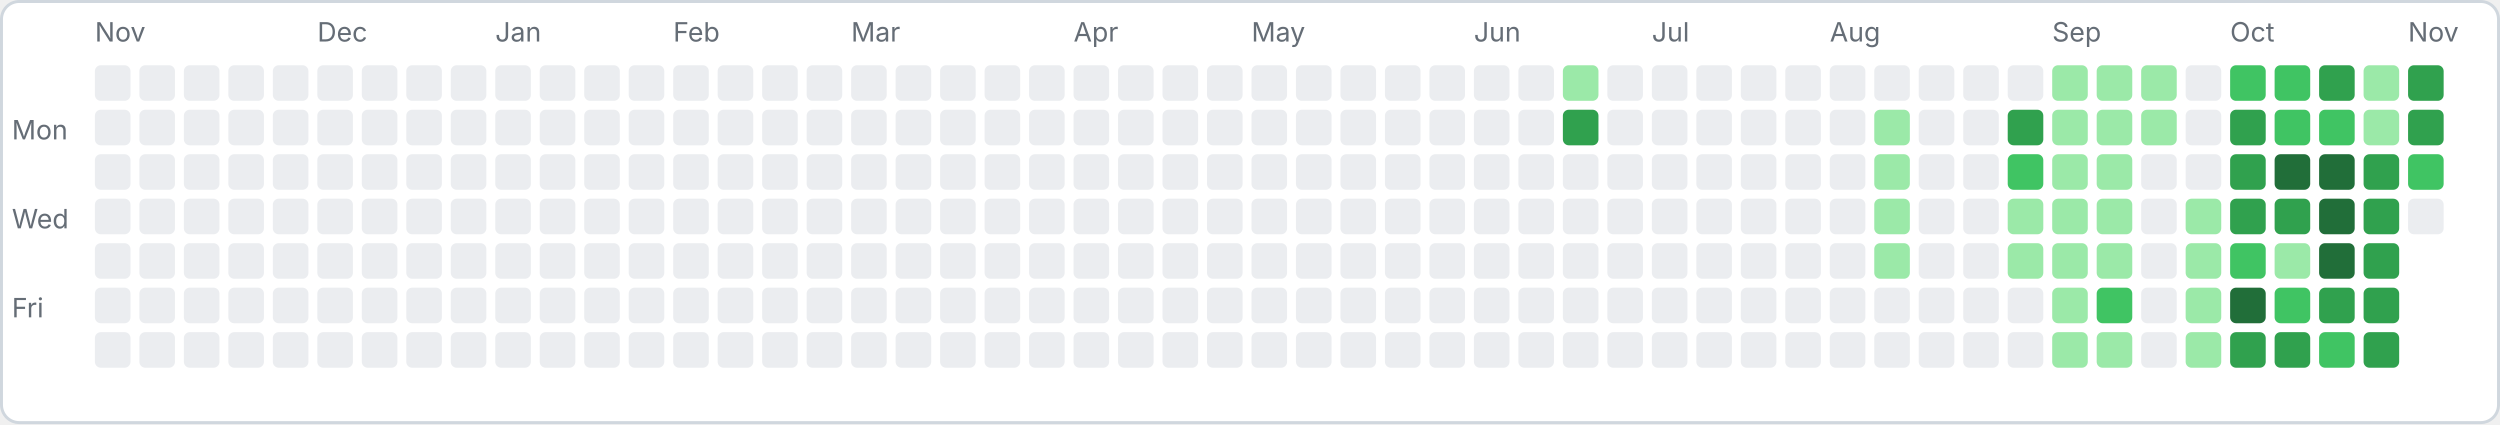
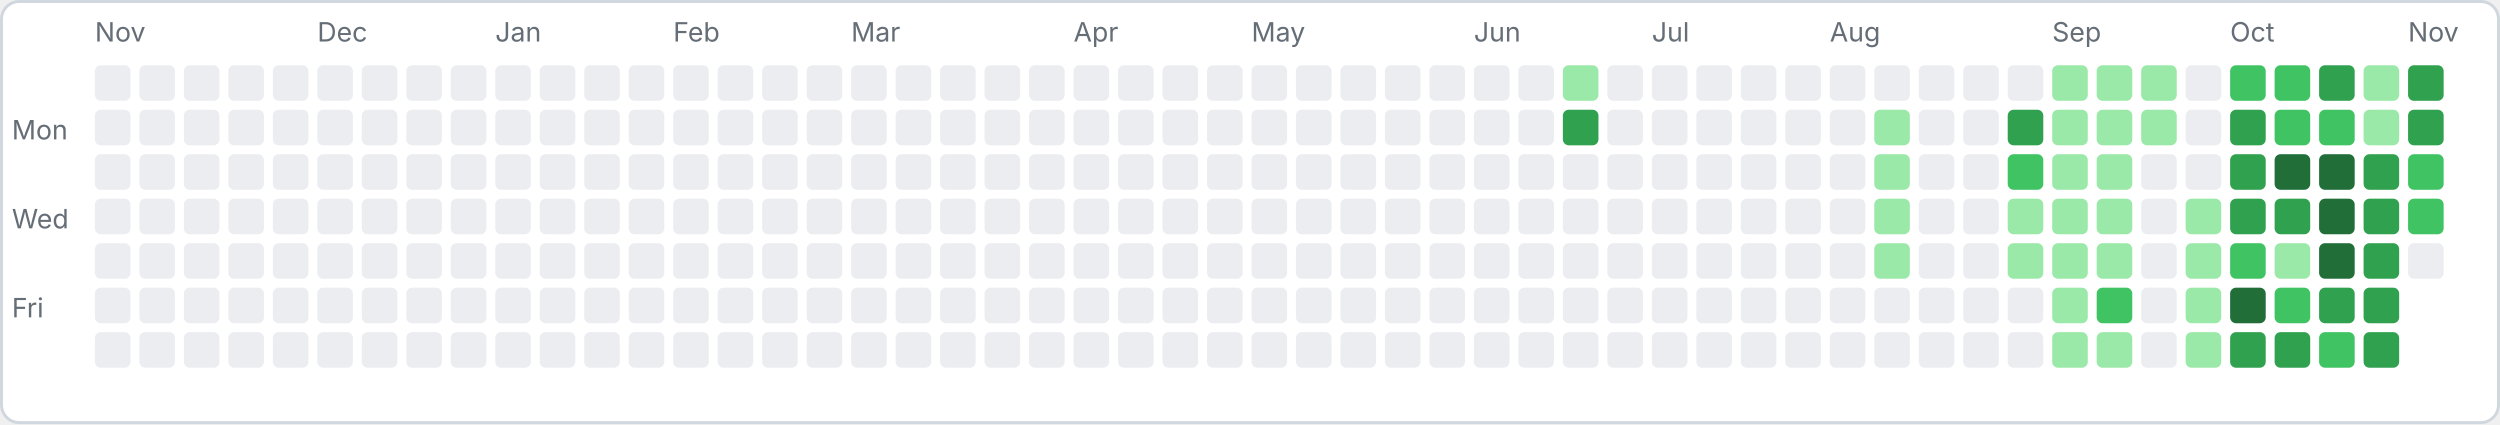
<svg xmlns="http://www.w3.org/2000/svg" width="843" height="143" viewBox="0 0 843 143">
  <rect x="0.5" y="0.5" width="842" height="142" rx="6" fill="#ffffff" stroke="#d0d7de" />
  <text x="4" y="47" font-family="-apple-system,sans-serif" font-size="9" fill="#656d76">Mon</text>
  <text x="4" y="77" font-family="-apple-system,sans-serif" font-size="9" fill="#656d76">Wed</text>
  <text x="4" y="107" font-family="-apple-system,sans-serif" font-size="9" fill="#656d76">Fri</text>
  <rect x="32" y="22" width="12" height="12" rx="2" fill="#ebedf0" />
  <rect x="32" y="37" width="12" height="12" rx="2" fill="#ebedf0" />
  <rect x="32" y="52" width="12" height="12" rx="2" fill="#ebedf0" />
  <rect x="32" y="67" width="12" height="12" rx="2" fill="#ebedf0" />
  <rect x="32" y="82" width="12" height="12" rx="2" fill="#ebedf0" />
  <rect x="32" y="97" width="12" height="12" rx="2" fill="#ebedf0" />
  <rect x="32" y="112" width="12" height="12" rx="2" fill="#ebedf0" />
  <text x="32" y="14" font-family="-apple-system,sans-serif" font-size="9" fill="#656d76">Nov</text>
  <rect x="47" y="22" width="12" height="12" rx="2" fill="#ebedf0" />
  <rect x="47" y="37" width="12" height="12" rx="2" fill="#ebedf0" />
  <rect x="47" y="52" width="12" height="12" rx="2" fill="#ebedf0" />
  <rect x="47" y="67" width="12" height="12" rx="2" fill="#ebedf0" />
  <rect x="47" y="82" width="12" height="12" rx="2" fill="#ebedf0" />
  <rect x="47" y="97" width="12" height="12" rx="2" fill="#ebedf0" />
  <rect x="47" y="112" width="12" height="12" rx="2" fill="#ebedf0" />
  <rect x="62" y="22" width="12" height="12" rx="2" fill="#ebedf0" />
  <rect x="62" y="37" width="12" height="12" rx="2" fill="#ebedf0" />
  <rect x="62" y="52" width="12" height="12" rx="2" fill="#ebedf0" />
  <rect x="62" y="67" width="12" height="12" rx="2" fill="#ebedf0" />
  <rect x="62" y="82" width="12" height="12" rx="2" fill="#ebedf0" />
  <rect x="62" y="97" width="12" height="12" rx="2" fill="#ebedf0" />
  <rect x="62" y="112" width="12" height="12" rx="2" fill="#ebedf0" />
  <rect x="77" y="22" width="12" height="12" rx="2" fill="#ebedf0" />
  <rect x="77" y="37" width="12" height="12" rx="2" fill="#ebedf0" />
  <rect x="77" y="52" width="12" height="12" rx="2" fill="#ebedf0" />
  <rect x="77" y="67" width="12" height="12" rx="2" fill="#ebedf0" />
  <rect x="77" y="82" width="12" height="12" rx="2" fill="#ebedf0" />
  <rect x="77" y="97" width="12" height="12" rx="2" fill="#ebedf0" />
  <rect x="77" y="112" width="12" height="12" rx="2" fill="#ebedf0" />
  <rect x="92" y="22" width="12" height="12" rx="2" fill="#ebedf0" />
  <rect x="92" y="37" width="12" height="12" rx="2" fill="#ebedf0" />
  <rect x="92" y="52" width="12" height="12" rx="2" fill="#ebedf0" />
  <rect x="92" y="67" width="12" height="12" rx="2" fill="#ebedf0" />
  <rect x="92" y="82" width="12" height="12" rx="2" fill="#ebedf0" />
  <rect x="92" y="97" width="12" height="12" rx="2" fill="#ebedf0" />
  <rect x="92" y="112" width="12" height="12" rx="2" fill="#ebedf0" />
  <rect x="107" y="22" width="12" height="12" rx="2" fill="#ebedf0" />
  <rect x="107" y="37" width="12" height="12" rx="2" fill="#ebedf0" />
  <rect x="107" y="52" width="12" height="12" rx="2" fill="#ebedf0" />
  <rect x="107" y="67" width="12" height="12" rx="2" fill="#ebedf0" />
  <rect x="107" y="82" width="12" height="12" rx="2" fill="#ebedf0" />
  <rect x="107" y="97" width="12" height="12" rx="2" fill="#ebedf0" />
  <rect x="107" y="112" width="12" height="12" rx="2" fill="#ebedf0" />
  <text x="107" y="14" font-family="-apple-system,sans-serif" font-size="9" fill="#656d76">Dec</text>
  <rect x="122" y="22" width="12" height="12" rx="2" fill="#ebedf0" />
  <rect x="122" y="37" width="12" height="12" rx="2" fill="#ebedf0" />
  <rect x="122" y="52" width="12" height="12" rx="2" fill="#ebedf0" />
  <rect x="122" y="67" width="12" height="12" rx="2" fill="#ebedf0" />
  <rect x="122" y="82" width="12" height="12" rx="2" fill="#ebedf0" />
  <rect x="122" y="97" width="12" height="12" rx="2" fill="#ebedf0" />
  <rect x="122" y="112" width="12" height="12" rx="2" fill="#ebedf0" />
  <rect x="137" y="22" width="12" height="12" rx="2" fill="#ebedf0" />
  <rect x="137" y="37" width="12" height="12" rx="2" fill="#ebedf0" />
  <rect x="137" y="52" width="12" height="12" rx="2" fill="#ebedf0" />
  <rect x="137" y="67" width="12" height="12" rx="2" fill="#ebedf0" />
  <rect x="137" y="82" width="12" height="12" rx="2" fill="#ebedf0" />
  <rect x="137" y="97" width="12" height="12" rx="2" fill="#ebedf0" />
  <rect x="137" y="112" width="12" height="12" rx="2" fill="#ebedf0" />
  <rect x="152" y="22" width="12" height="12" rx="2" fill="#ebedf0" />
  <rect x="152" y="37" width="12" height="12" rx="2" fill="#ebedf0" />
  <rect x="152" y="52" width="12" height="12" rx="2" fill="#ebedf0" />
  <rect x="152" y="67" width="12" height="12" rx="2" fill="#ebedf0" />
  <rect x="152" y="82" width="12" height="12" rx="2" fill="#ebedf0" />
  <rect x="152" y="97" width="12" height="12" rx="2" fill="#ebedf0" />
  <rect x="152" y="112" width="12" height="12" rx="2" fill="#ebedf0" />
  <rect x="167" y="22" width="12" height="12" rx="2" fill="#ebedf0" />
  <rect x="167" y="37" width="12" height="12" rx="2" fill="#ebedf0" />
  <rect x="167" y="52" width="12" height="12" rx="2" fill="#ebedf0" />
  <rect x="167" y="67" width="12" height="12" rx="2" fill="#ebedf0" />
  <rect x="167" y="82" width="12" height="12" rx="2" fill="#ebedf0" />
  <rect x="167" y="97" width="12" height="12" rx="2" fill="#ebedf0" />
  <rect x="167" y="112" width="12" height="12" rx="2" fill="#ebedf0" />
  <text x="167" y="14" font-family="-apple-system,sans-serif" font-size="9" fill="#656d76">Jan</text>
  <rect x="182" y="22" width="12" height="12" rx="2" fill="#ebedf0" />
  <rect x="182" y="37" width="12" height="12" rx="2" fill="#ebedf0" />
  <rect x="182" y="52" width="12" height="12" rx="2" fill="#ebedf0" />
  <rect x="182" y="67" width="12" height="12" rx="2" fill="#ebedf0" />
  <rect x="182" y="82" width="12" height="12" rx="2" fill="#ebedf0" />
  <rect x="182" y="97" width="12" height="12" rx="2" fill="#ebedf0" />
  <rect x="182" y="112" width="12" height="12" rx="2" fill="#ebedf0" />
  <rect x="197" y="22" width="12" height="12" rx="2" fill="#ebedf0" />
  <rect x="197" y="37" width="12" height="12" rx="2" fill="#ebedf0" />
  <rect x="197" y="52" width="12" height="12" rx="2" fill="#ebedf0" />
  <rect x="197" y="67" width="12" height="12" rx="2" fill="#ebedf0" />
  <rect x="197" y="82" width="12" height="12" rx="2" fill="#ebedf0" />
  <rect x="197" y="97" width="12" height="12" rx="2" fill="#ebedf0" />
  <rect x="197" y="112" width="12" height="12" rx="2" fill="#ebedf0" />
  <rect x="212" y="22" width="12" height="12" rx="2" fill="#ebedf0" />
  <rect x="212" y="37" width="12" height="12" rx="2" fill="#ebedf0" />
  <rect x="212" y="52" width="12" height="12" rx="2" fill="#ebedf0" />
  <rect x="212" y="67" width="12" height="12" rx="2" fill="#ebedf0" />
  <rect x="212" y="82" width="12" height="12" rx="2" fill="#ebedf0" />
  <rect x="212" y="97" width="12" height="12" rx="2" fill="#ebedf0" />
  <rect x="212" y="112" width="12" height="12" rx="2" fill="#ebedf0" />
  <rect x="227" y="22" width="12" height="12" rx="2" fill="#ebedf0" />
  <rect x="227" y="37" width="12" height="12" rx="2" fill="#ebedf0" />
  <rect x="227" y="52" width="12" height="12" rx="2" fill="#ebedf0" />
  <rect x="227" y="67" width="12" height="12" rx="2" fill="#ebedf0" />
  <rect x="227" y="82" width="12" height="12" rx="2" fill="#ebedf0" />
  <rect x="227" y="97" width="12" height="12" rx="2" fill="#ebedf0" />
  <rect x="227" y="112" width="12" height="12" rx="2" fill="#ebedf0" />
  <text x="227" y="14" font-family="-apple-system,sans-serif" font-size="9" fill="#656d76">Feb</text>
  <rect x="242" y="22" width="12" height="12" rx="2" fill="#ebedf0" />
  <rect x="242" y="37" width="12" height="12" rx="2" fill="#ebedf0" />
  <rect x="242" y="52" width="12" height="12" rx="2" fill="#ebedf0" />
  <rect x="242" y="67" width="12" height="12" rx="2" fill="#ebedf0" />
  <rect x="242" y="82" width="12" height="12" rx="2" fill="#ebedf0" />
  <rect x="242" y="97" width="12" height="12" rx="2" fill="#ebedf0" />
  <rect x="242" y="112" width="12" height="12" rx="2" fill="#ebedf0" />
  <rect x="257" y="22" width="12" height="12" rx="2" fill="#ebedf0" />
  <rect x="257" y="37" width="12" height="12" rx="2" fill="#ebedf0" />
  <rect x="257" y="52" width="12" height="12" rx="2" fill="#ebedf0" />
  <rect x="257" y="67" width="12" height="12" rx="2" fill="#ebedf0" />
  <rect x="257" y="82" width="12" height="12" rx="2" fill="#ebedf0" />
  <rect x="257" y="97" width="12" height="12" rx="2" fill="#ebedf0" />
  <rect x="257" y="112" width="12" height="12" rx="2" fill="#ebedf0" />
  <rect x="272" y="22" width="12" height="12" rx="2" fill="#ebedf0" />
  <rect x="272" y="37" width="12" height="12" rx="2" fill="#ebedf0" />
  <rect x="272" y="52" width="12" height="12" rx="2" fill="#ebedf0" />
  <rect x="272" y="67" width="12" height="12" rx="2" fill="#ebedf0" />
  <rect x="272" y="82" width="12" height="12" rx="2" fill="#ebedf0" />
  <rect x="272" y="97" width="12" height="12" rx="2" fill="#ebedf0" />
  <rect x="272" y="112" width="12" height="12" rx="2" fill="#ebedf0" />
  <rect x="287" y="22" width="12" height="12" rx="2" fill="#ebedf0" />
  <rect x="287" y="37" width="12" height="12" rx="2" fill="#ebedf0" />
  <rect x="287" y="52" width="12" height="12" rx="2" fill="#ebedf0" />
  <rect x="287" y="67" width="12" height="12" rx="2" fill="#ebedf0" />
  <rect x="287" y="82" width="12" height="12" rx="2" fill="#ebedf0" />
  <rect x="287" y="97" width="12" height="12" rx="2" fill="#ebedf0" />
  <rect x="287" y="112" width="12" height="12" rx="2" fill="#ebedf0" />
  <text x="287" y="14" font-family="-apple-system,sans-serif" font-size="9" fill="#656d76">Mar</text>
  <rect x="302" y="22" width="12" height="12" rx="2" fill="#ebedf0" />
  <rect x="302" y="37" width="12" height="12" rx="2" fill="#ebedf0" />
  <rect x="302" y="52" width="12" height="12" rx="2" fill="#ebedf0" />
  <rect x="302" y="67" width="12" height="12" rx="2" fill="#ebedf0" />
  <rect x="302" y="82" width="12" height="12" rx="2" fill="#ebedf0" />
  <rect x="302" y="97" width="12" height="12" rx="2" fill="#ebedf0" />
  <rect x="302" y="112" width="12" height="12" rx="2" fill="#ebedf0" />
  <rect x="317" y="22" width="12" height="12" rx="2" fill="#ebedf0" />
  <rect x="317" y="37" width="12" height="12" rx="2" fill="#ebedf0" />
  <rect x="317" y="52" width="12" height="12" rx="2" fill="#ebedf0" />
  <rect x="317" y="67" width="12" height="12" rx="2" fill="#ebedf0" />
  <rect x="317" y="82" width="12" height="12" rx="2" fill="#ebedf0" />
  <rect x="317" y="97" width="12" height="12" rx="2" fill="#ebedf0" />
  <rect x="317" y="112" width="12" height="12" rx="2" fill="#ebedf0" />
  <rect x="332" y="22" width="12" height="12" rx="2" fill="#ebedf0" />
  <rect x="332" y="37" width="12" height="12" rx="2" fill="#ebedf0" />
  <rect x="332" y="52" width="12" height="12" rx="2" fill="#ebedf0" />
  <rect x="332" y="67" width="12" height="12" rx="2" fill="#ebedf0" />
  <rect x="332" y="82" width="12" height="12" rx="2" fill="#ebedf0" />
  <rect x="332" y="97" width="12" height="12" rx="2" fill="#ebedf0" />
  <rect x="332" y="112" width="12" height="12" rx="2" fill="#ebedf0" />
  <rect x="347" y="22" width="12" height="12" rx="2" fill="#ebedf0" />
  <rect x="347" y="37" width="12" height="12" rx="2" fill="#ebedf0" />
  <rect x="347" y="52" width="12" height="12" rx="2" fill="#ebedf0" />
  <rect x="347" y="67" width="12" height="12" rx="2" fill="#ebedf0" />
  <rect x="347" y="82" width="12" height="12" rx="2" fill="#ebedf0" />
  <rect x="347" y="97" width="12" height="12" rx="2" fill="#ebedf0" />
  <rect x="347" y="112" width="12" height="12" rx="2" fill="#ebedf0" />
  <rect x="362" y="22" width="12" height="12" rx="2" fill="#ebedf0" />
  <rect x="362" y="37" width="12" height="12" rx="2" fill="#ebedf0" />
  <rect x="362" y="52" width="12" height="12" rx="2" fill="#ebedf0" />
  <rect x="362" y="67" width="12" height="12" rx="2" fill="#ebedf0" />
  <rect x="362" y="82" width="12" height="12" rx="2" fill="#ebedf0" />
  <rect x="362" y="97" width="12" height="12" rx="2" fill="#ebedf0" />
  <rect x="362" y="112" width="12" height="12" rx="2" fill="#ebedf0" />
  <text x="362" y="14" font-family="-apple-system,sans-serif" font-size="9" fill="#656d76">Apr</text>
  <rect x="377" y="22" width="12" height="12" rx="2" fill="#ebedf0" />
  <rect x="377" y="37" width="12" height="12" rx="2" fill="#ebedf0" />
  <rect x="377" y="52" width="12" height="12" rx="2" fill="#ebedf0" />
  <rect x="377" y="67" width="12" height="12" rx="2" fill="#ebedf0" />
  <rect x="377" y="82" width="12" height="12" rx="2" fill="#ebedf0" />
  <rect x="377" y="97" width="12" height="12" rx="2" fill="#ebedf0" />
  <rect x="377" y="112" width="12" height="12" rx="2" fill="#ebedf0" />
  <rect x="392" y="22" width="12" height="12" rx="2" fill="#ebedf0" />
  <rect x="392" y="37" width="12" height="12" rx="2" fill="#ebedf0" />
  <rect x="392" y="52" width="12" height="12" rx="2" fill="#ebedf0" />
  <rect x="392" y="67" width="12" height="12" rx="2" fill="#ebedf0" />
  <rect x="392" y="82" width="12" height="12" rx="2" fill="#ebedf0" />
  <rect x="392" y="97" width="12" height="12" rx="2" fill="#ebedf0" />
  <rect x="392" y="112" width="12" height="12" rx="2" fill="#ebedf0" />
  <rect x="407" y="22" width="12" height="12" rx="2" fill="#ebedf0" />
  <rect x="407" y="37" width="12" height="12" rx="2" fill="#ebedf0" />
  <rect x="407" y="52" width="12" height="12" rx="2" fill="#ebedf0" />
  <rect x="407" y="67" width="12" height="12" rx="2" fill="#ebedf0" />
  <rect x="407" y="82" width="12" height="12" rx="2" fill="#ebedf0" />
  <rect x="407" y="97" width="12" height="12" rx="2" fill="#ebedf0" />
  <rect x="407" y="112" width="12" height="12" rx="2" fill="#ebedf0" />
  <rect x="422" y="22" width="12" height="12" rx="2" fill="#ebedf0" />
  <rect x="422" y="37" width="12" height="12" rx="2" fill="#ebedf0" />
  <rect x="422" y="52" width="12" height="12" rx="2" fill="#ebedf0" />
  <rect x="422" y="67" width="12" height="12" rx="2" fill="#ebedf0" />
  <rect x="422" y="82" width="12" height="12" rx="2" fill="#ebedf0" />
  <rect x="422" y="97" width="12" height="12" rx="2" fill="#ebedf0" />
  <rect x="422" y="112" width="12" height="12" rx="2" fill="#ebedf0" />
  <text x="422" y="14" font-family="-apple-system,sans-serif" font-size="9" fill="#656d76">May</text>
  <rect x="437" y="22" width="12" height="12" rx="2" fill="#ebedf0" />
  <rect x="437" y="37" width="12" height="12" rx="2" fill="#ebedf0" />
  <rect x="437" y="52" width="12" height="12" rx="2" fill="#ebedf0" />
  <rect x="437" y="67" width="12" height="12" rx="2" fill="#ebedf0" />
  <rect x="437" y="82" width="12" height="12" rx="2" fill="#ebedf0" />
  <rect x="437" y="97" width="12" height="12" rx="2" fill="#ebedf0" />
  <rect x="437" y="112" width="12" height="12" rx="2" fill="#ebedf0" />
  <rect x="452" y="22" width="12" height="12" rx="2" fill="#ebedf0" />
  <rect x="452" y="37" width="12" height="12" rx="2" fill="#ebedf0" />
  <rect x="452" y="52" width="12" height="12" rx="2" fill="#ebedf0" />
  <rect x="452" y="67" width="12" height="12" rx="2" fill="#ebedf0" />
  <rect x="452" y="82" width="12" height="12" rx="2" fill="#ebedf0" />
  <rect x="452" y="97" width="12" height="12" rx="2" fill="#ebedf0" />
  <rect x="452" y="112" width="12" height="12" rx="2" fill="#ebedf0" />
  <rect x="467" y="22" width="12" height="12" rx="2" fill="#ebedf0" />
  <rect x="467" y="37" width="12" height="12" rx="2" fill="#ebedf0" />
  <rect x="467" y="52" width="12" height="12" rx="2" fill="#ebedf0" />
  <rect x="467" y="67" width="12" height="12" rx="2" fill="#ebedf0" />
  <rect x="467" y="82" width="12" height="12" rx="2" fill="#ebedf0" />
  <rect x="467" y="97" width="12" height="12" rx="2" fill="#ebedf0" />
  <rect x="467" y="112" width="12" height="12" rx="2" fill="#ebedf0" />
  <rect x="482" y="22" width="12" height="12" rx="2" fill="#ebedf0" />
  <rect x="482" y="37" width="12" height="12" rx="2" fill="#ebedf0" />
  <rect x="482" y="52" width="12" height="12" rx="2" fill="#ebedf0" />
  <rect x="482" y="67" width="12" height="12" rx="2" fill="#ebedf0" />
  <rect x="482" y="82" width="12" height="12" rx="2" fill="#ebedf0" />
  <rect x="482" y="97" width="12" height="12" rx="2" fill="#ebedf0" />
  <rect x="482" y="112" width="12" height="12" rx="2" fill="#ebedf0" />
  <rect x="497" y="22" width="12" height="12" rx="2" fill="#ebedf0" />
  <rect x="497" y="37" width="12" height="12" rx="2" fill="#ebedf0" />
  <rect x="497" y="52" width="12" height="12" rx="2" fill="#ebedf0" />
  <rect x="497" y="67" width="12" height="12" rx="2" fill="#ebedf0" />
  <rect x="497" y="82" width="12" height="12" rx="2" fill="#ebedf0" />
  <rect x="497" y="97" width="12" height="12" rx="2" fill="#ebedf0" />
  <rect x="497" y="112" width="12" height="12" rx="2" fill="#ebedf0" />
  <text x="497" y="14" font-family="-apple-system,sans-serif" font-size="9" fill="#656d76">Jun</text>
  <rect x="512" y="22" width="12" height="12" rx="2" fill="#ebedf0" />
  <rect x="512" y="37" width="12" height="12" rx="2" fill="#ebedf0" />
  <rect x="512" y="52" width="12" height="12" rx="2" fill="#ebedf0" />
  <rect x="512" y="67" width="12" height="12" rx="2" fill="#ebedf0" />
  <rect x="512" y="82" width="12" height="12" rx="2" fill="#ebedf0" />
  <rect x="512" y="97" width="12" height="12" rx="2" fill="#ebedf0" />
  <rect x="512" y="112" width="12" height="12" rx="2" fill="#ebedf0" />
  <rect x="527" y="22" width="12" height="12" rx="2" fill="#9be9a8" />
  <rect x="527" y="37" width="12" height="12" rx="2" fill="#30a14e" />
  <rect x="527" y="52" width="12" height="12" rx="2" fill="#ebedf0" />
  <rect x="527" y="67" width="12" height="12" rx="2" fill="#ebedf0" />
  <rect x="527" y="82" width="12" height="12" rx="2" fill="#ebedf0" />
  <rect x="527" y="97" width="12" height="12" rx="2" fill="#ebedf0" />
  <rect x="527" y="112" width="12" height="12" rx="2" fill="#ebedf0" />
  <rect x="542" y="22" width="12" height="12" rx="2" fill="#ebedf0" />
  <rect x="542" y="37" width="12" height="12" rx="2" fill="#ebedf0" />
  <rect x="542" y="52" width="12" height="12" rx="2" fill="#ebedf0" />
  <rect x="542" y="67" width="12" height="12" rx="2" fill="#ebedf0" />
  <rect x="542" y="82" width="12" height="12" rx="2" fill="#ebedf0" />
  <rect x="542" y="97" width="12" height="12" rx="2" fill="#ebedf0" />
  <rect x="542" y="112" width="12" height="12" rx="2" fill="#ebedf0" />
  <rect x="557" y="22" width="12" height="12" rx="2" fill="#ebedf0" />
  <rect x="557" y="37" width="12" height="12" rx="2" fill="#ebedf0" />
  <rect x="557" y="52" width="12" height="12" rx="2" fill="#ebedf0" />
  <rect x="557" y="67" width="12" height="12" rx="2" fill="#ebedf0" />
  <rect x="557" y="82" width="12" height="12" rx="2" fill="#ebedf0" />
  <rect x="557" y="97" width="12" height="12" rx="2" fill="#ebedf0" />
  <rect x="557" y="112" width="12" height="12" rx="2" fill="#ebedf0" />
  <text x="557" y="14" font-family="-apple-system,sans-serif" font-size="9" fill="#656d76">Jul</text>
  <rect x="572" y="22" width="12" height="12" rx="2" fill="#ebedf0" />
  <rect x="572" y="37" width="12" height="12" rx="2" fill="#ebedf0" />
  <rect x="572" y="52" width="12" height="12" rx="2" fill="#ebedf0" />
  <rect x="572" y="67" width="12" height="12" rx="2" fill="#ebedf0" />
  <rect x="572" y="82" width="12" height="12" rx="2" fill="#ebedf0" />
  <rect x="572" y="97" width="12" height="12" rx="2" fill="#ebedf0" />
  <rect x="572" y="112" width="12" height="12" rx="2" fill="#ebedf0" />
  <rect x="587" y="22" width="12" height="12" rx="2" fill="#ebedf0" />
  <rect x="587" y="37" width="12" height="12" rx="2" fill="#ebedf0" />
  <rect x="587" y="52" width="12" height="12" rx="2" fill="#ebedf0" />
  <rect x="587" y="67" width="12" height="12" rx="2" fill="#ebedf0" />
  <rect x="587" y="82" width="12" height="12" rx="2" fill="#ebedf0" />
  <rect x="587" y="97" width="12" height="12" rx="2" fill="#ebedf0" />
  <rect x="587" y="112" width="12" height="12" rx="2" fill="#ebedf0" />
  <rect x="602" y="22" width="12" height="12" rx="2" fill="#ebedf0" />
  <rect x="602" y="37" width="12" height="12" rx="2" fill="#ebedf0" />
  <rect x="602" y="52" width="12" height="12" rx="2" fill="#ebedf0" />
  <rect x="602" y="67" width="12" height="12" rx="2" fill="#ebedf0" />
  <rect x="602" y="82" width="12" height="12" rx="2" fill="#ebedf0" />
  <rect x="602" y="97" width="12" height="12" rx="2" fill="#ebedf0" />
  <rect x="602" y="112" width="12" height="12" rx="2" fill="#ebedf0" />
  <rect x="617" y="22" width="12" height="12" rx="2" fill="#ebedf0" />
  <rect x="617" y="37" width="12" height="12" rx="2" fill="#ebedf0" />
  <rect x="617" y="52" width="12" height="12" rx="2" fill="#ebedf0" />
  <rect x="617" y="67" width="12" height="12" rx="2" fill="#ebedf0" />
  <rect x="617" y="82" width="12" height="12" rx="2" fill="#ebedf0" />
  <rect x="617" y="97" width="12" height="12" rx="2" fill="#ebedf0" />
  <rect x="617" y="112" width="12" height="12" rx="2" fill="#ebedf0" />
  <text x="617" y="14" font-family="-apple-system,sans-serif" font-size="9" fill="#656d76">Aug</text>
  <rect x="632" y="22" width="12" height="12" rx="2" fill="#ebedf0" />
  <rect x="632" y="37" width="12" height="12" rx="2" fill="#9be9a8" />
  <rect x="632" y="52" width="12" height="12" rx="2" fill="#9be9a8" />
  <rect x="632" y="67" width="12" height="12" rx="2" fill="#9be9a8" />
  <rect x="632" y="82" width="12" height="12" rx="2" fill="#9be9a8" />
  <rect x="632" y="97" width="12" height="12" rx="2" fill="#ebedf0" />
  <rect x="632" y="112" width="12" height="12" rx="2" fill="#ebedf0" />
  <rect x="647" y="22" width="12" height="12" rx="2" fill="#ebedf0" />
  <rect x="647" y="37" width="12" height="12" rx="2" fill="#ebedf0" />
  <rect x="647" y="52" width="12" height="12" rx="2" fill="#ebedf0" />
  <rect x="647" y="67" width="12" height="12" rx="2" fill="#ebedf0" />
  <rect x="647" y="82" width="12" height="12" rx="2" fill="#ebedf0" />
  <rect x="647" y="97" width="12" height="12" rx="2" fill="#ebedf0" />
  <rect x="647" y="112" width="12" height="12" rx="2" fill="#ebedf0" />
  <rect x="662" y="22" width="12" height="12" rx="2" fill="#ebedf0" />
  <rect x="662" y="37" width="12" height="12" rx="2" fill="#ebedf0" />
  <rect x="662" y="52" width="12" height="12" rx="2" fill="#ebedf0" />
  <rect x="662" y="67" width="12" height="12" rx="2" fill="#ebedf0" />
  <rect x="662" y="82" width="12" height="12" rx="2" fill="#ebedf0" />
  <rect x="662" y="97" width="12" height="12" rx="2" fill="#ebedf0" />
  <rect x="662" y="112" width="12" height="12" rx="2" fill="#ebedf0" />
  <rect x="677" y="22" width="12" height="12" rx="2" fill="#ebedf0" />
  <rect x="677" y="37" width="12" height="12" rx="2" fill="#30a14e" />
  <rect x="677" y="52" width="12" height="12" rx="2" fill="#40c463" />
  <rect x="677" y="67" width="12" height="12" rx="2" fill="#9be9a8" />
  <rect x="677" y="82" width="12" height="12" rx="2" fill="#9be9a8" />
  <rect x="677" y="97" width="12" height="12" rx="2" fill="#ebedf0" />
  <rect x="677" y="112" width="12" height="12" rx="2" fill="#ebedf0" />
  <rect x="692" y="22" width="12" height="12" rx="2" fill="#9be9a8" />
  <rect x="692" y="37" width="12" height="12" rx="2" fill="#9be9a8" />
  <rect x="692" y="52" width="12" height="12" rx="2" fill="#9be9a8" />
  <rect x="692" y="67" width="12" height="12" rx="2" fill="#9be9a8" />
  <rect x="692" y="82" width="12" height="12" rx="2" fill="#9be9a8" />
  <rect x="692" y="97" width="12" height="12" rx="2" fill="#9be9a8" />
  <rect x="692" y="112" width="12" height="12" rx="2" fill="#9be9a8" />
  <text x="692" y="14" font-family="-apple-system,sans-serif" font-size="9" fill="#656d76">Sep</text>
  <rect x="707" y="22" width="12" height="12" rx="2" fill="#9be9a8" />
  <rect x="707" y="37" width="12" height="12" rx="2" fill="#9be9a8" />
  <rect x="707" y="52" width="12" height="12" rx="2" fill="#9be9a8" />
  <rect x="707" y="67" width="12" height="12" rx="2" fill="#9be9a8" />
  <rect x="707" y="82" width="12" height="12" rx="2" fill="#9be9a8" />
  <rect x="707" y="97" width="12" height="12" rx="2" fill="#40c463" />
  <rect x="707" y="112" width="12" height="12" rx="2" fill="#9be9a8" />
  <rect x="722" y="22" width="12" height="12" rx="2" fill="#9be9a8" />
  <rect x="722" y="37" width="12" height="12" rx="2" fill="#9be9a8" />
  <rect x="722" y="52" width="12" height="12" rx="2" fill="#ebedf0" />
  <rect x="722" y="67" width="12" height="12" rx="2" fill="#ebedf0" />
  <rect x="722" y="82" width="12" height="12" rx="2" fill="#ebedf0" />
  <rect x="722" y="97" width="12" height="12" rx="2" fill="#ebedf0" />
  <rect x="722" y="112" width="12" height="12" rx="2" fill="#ebedf0" />
  <rect x="737" y="22" width="12" height="12" rx="2" fill="#ebedf0" />
  <rect x="737" y="37" width="12" height="12" rx="2" fill="#ebedf0" />
  <rect x="737" y="52" width="12" height="12" rx="2" fill="#ebedf0" />
  <rect x="737" y="67" width="12" height="12" rx="2" fill="#9be9a8" />
  <rect x="737" y="82" width="12" height="12" rx="2" fill="#9be9a8" />
  <rect x="737" y="97" width="12" height="12" rx="2" fill="#9be9a8" />
  <rect x="737" y="112" width="12" height="12" rx="2" fill="#9be9a8" />
  <rect x="752" y="22" width="12" height="12" rx="2" fill="#40c463" />
  <rect x="752" y="37" width="12" height="12" rx="2" fill="#30a14e" />
  <rect x="752" y="52" width="12" height="12" rx="2" fill="#30a14e" />
  <rect x="752" y="67" width="12" height="12" rx="2" fill="#30a14e" />
  <rect x="752" y="82" width="12" height="12" rx="2" fill="#40c463" />
  <rect x="752" y="97" width="12" height="12" rx="2" fill="#216e39" />
  <rect x="752" y="112" width="12" height="12" rx="2" fill="#30a14e" />
  <text x="752" y="14" font-family="-apple-system,sans-serif" font-size="9" fill="#656d76">Oct</text>
  <rect x="767" y="22" width="12" height="12" rx="2" fill="#40c463" />
  <rect x="767" y="37" width="12" height="12" rx="2" fill="#40c463" />
  <rect x="767" y="52" width="12" height="12" rx="2" fill="#216e39" />
  <rect x="767" y="67" width="12" height="12" rx="2" fill="#30a14e" />
  <rect x="767" y="82" width="12" height="12" rx="2" fill="#9be9a8" />
  <rect x="767" y="97" width="12" height="12" rx="2" fill="#40c463" />
  <rect x="767" y="112" width="12" height="12" rx="2" fill="#30a14e" />
  <rect x="782" y="22" width="12" height="12" rx="2" fill="#30a14e" />
  <rect x="782" y="37" width="12" height="12" rx="2" fill="#40c463" />
  <rect x="782" y="52" width="12" height="12" rx="2" fill="#216e39" />
  <rect x="782" y="67" width="12" height="12" rx="2" fill="#216e39" />
  <rect x="782" y="82" width="12" height="12" rx="2" fill="#216e39" />
  <rect x="782" y="97" width="12" height="12" rx="2" fill="#30a14e" />
  <rect x="782" y="112" width="12" height="12" rx="2" fill="#40c463" />
  <rect x="797" y="22" width="12" height="12" rx="2" fill="#9be9a8" />
  <rect x="797" y="37" width="12" height="12" rx="2" fill="#9be9a8" />
  <rect x="797" y="52" width="12" height="12" rx="2" fill="#30a14e" />
  <rect x="797" y="67" width="12" height="12" rx="2" fill="#30a14e" />
  <rect x="797" y="82" width="12" height="12" rx="2" fill="#30a14e" />
  <rect x="797" y="97" width="12" height="12" rx="2" fill="#30a14e" />
  <rect x="797" y="112" width="12" height="12" rx="2" fill="#30a14e" />
  <rect x="812" y="22" width="12" height="12" rx="2" fill="#30a14e" />
  <rect x="812" y="37" width="12" height="12" rx="2" fill="#30a14e" />
  <rect x="812" y="52" width="12" height="12" rx="2" fill="#40c463" />
-   <rect x="812" y="67" width="12" height="12" rx="2" fill="#ebedf0" />
+   <rect x="812" y="67" width="12" height="12" rx="2" fill="#40c463" />
+   <rect x="812" y="82" width="12" height="12" rx="2" fill="#ebedf0" />
  <text x="812" y="14" font-family="-apple-system,sans-serif" font-size="9" fill="#656d76">Nov</text>
</svg>
